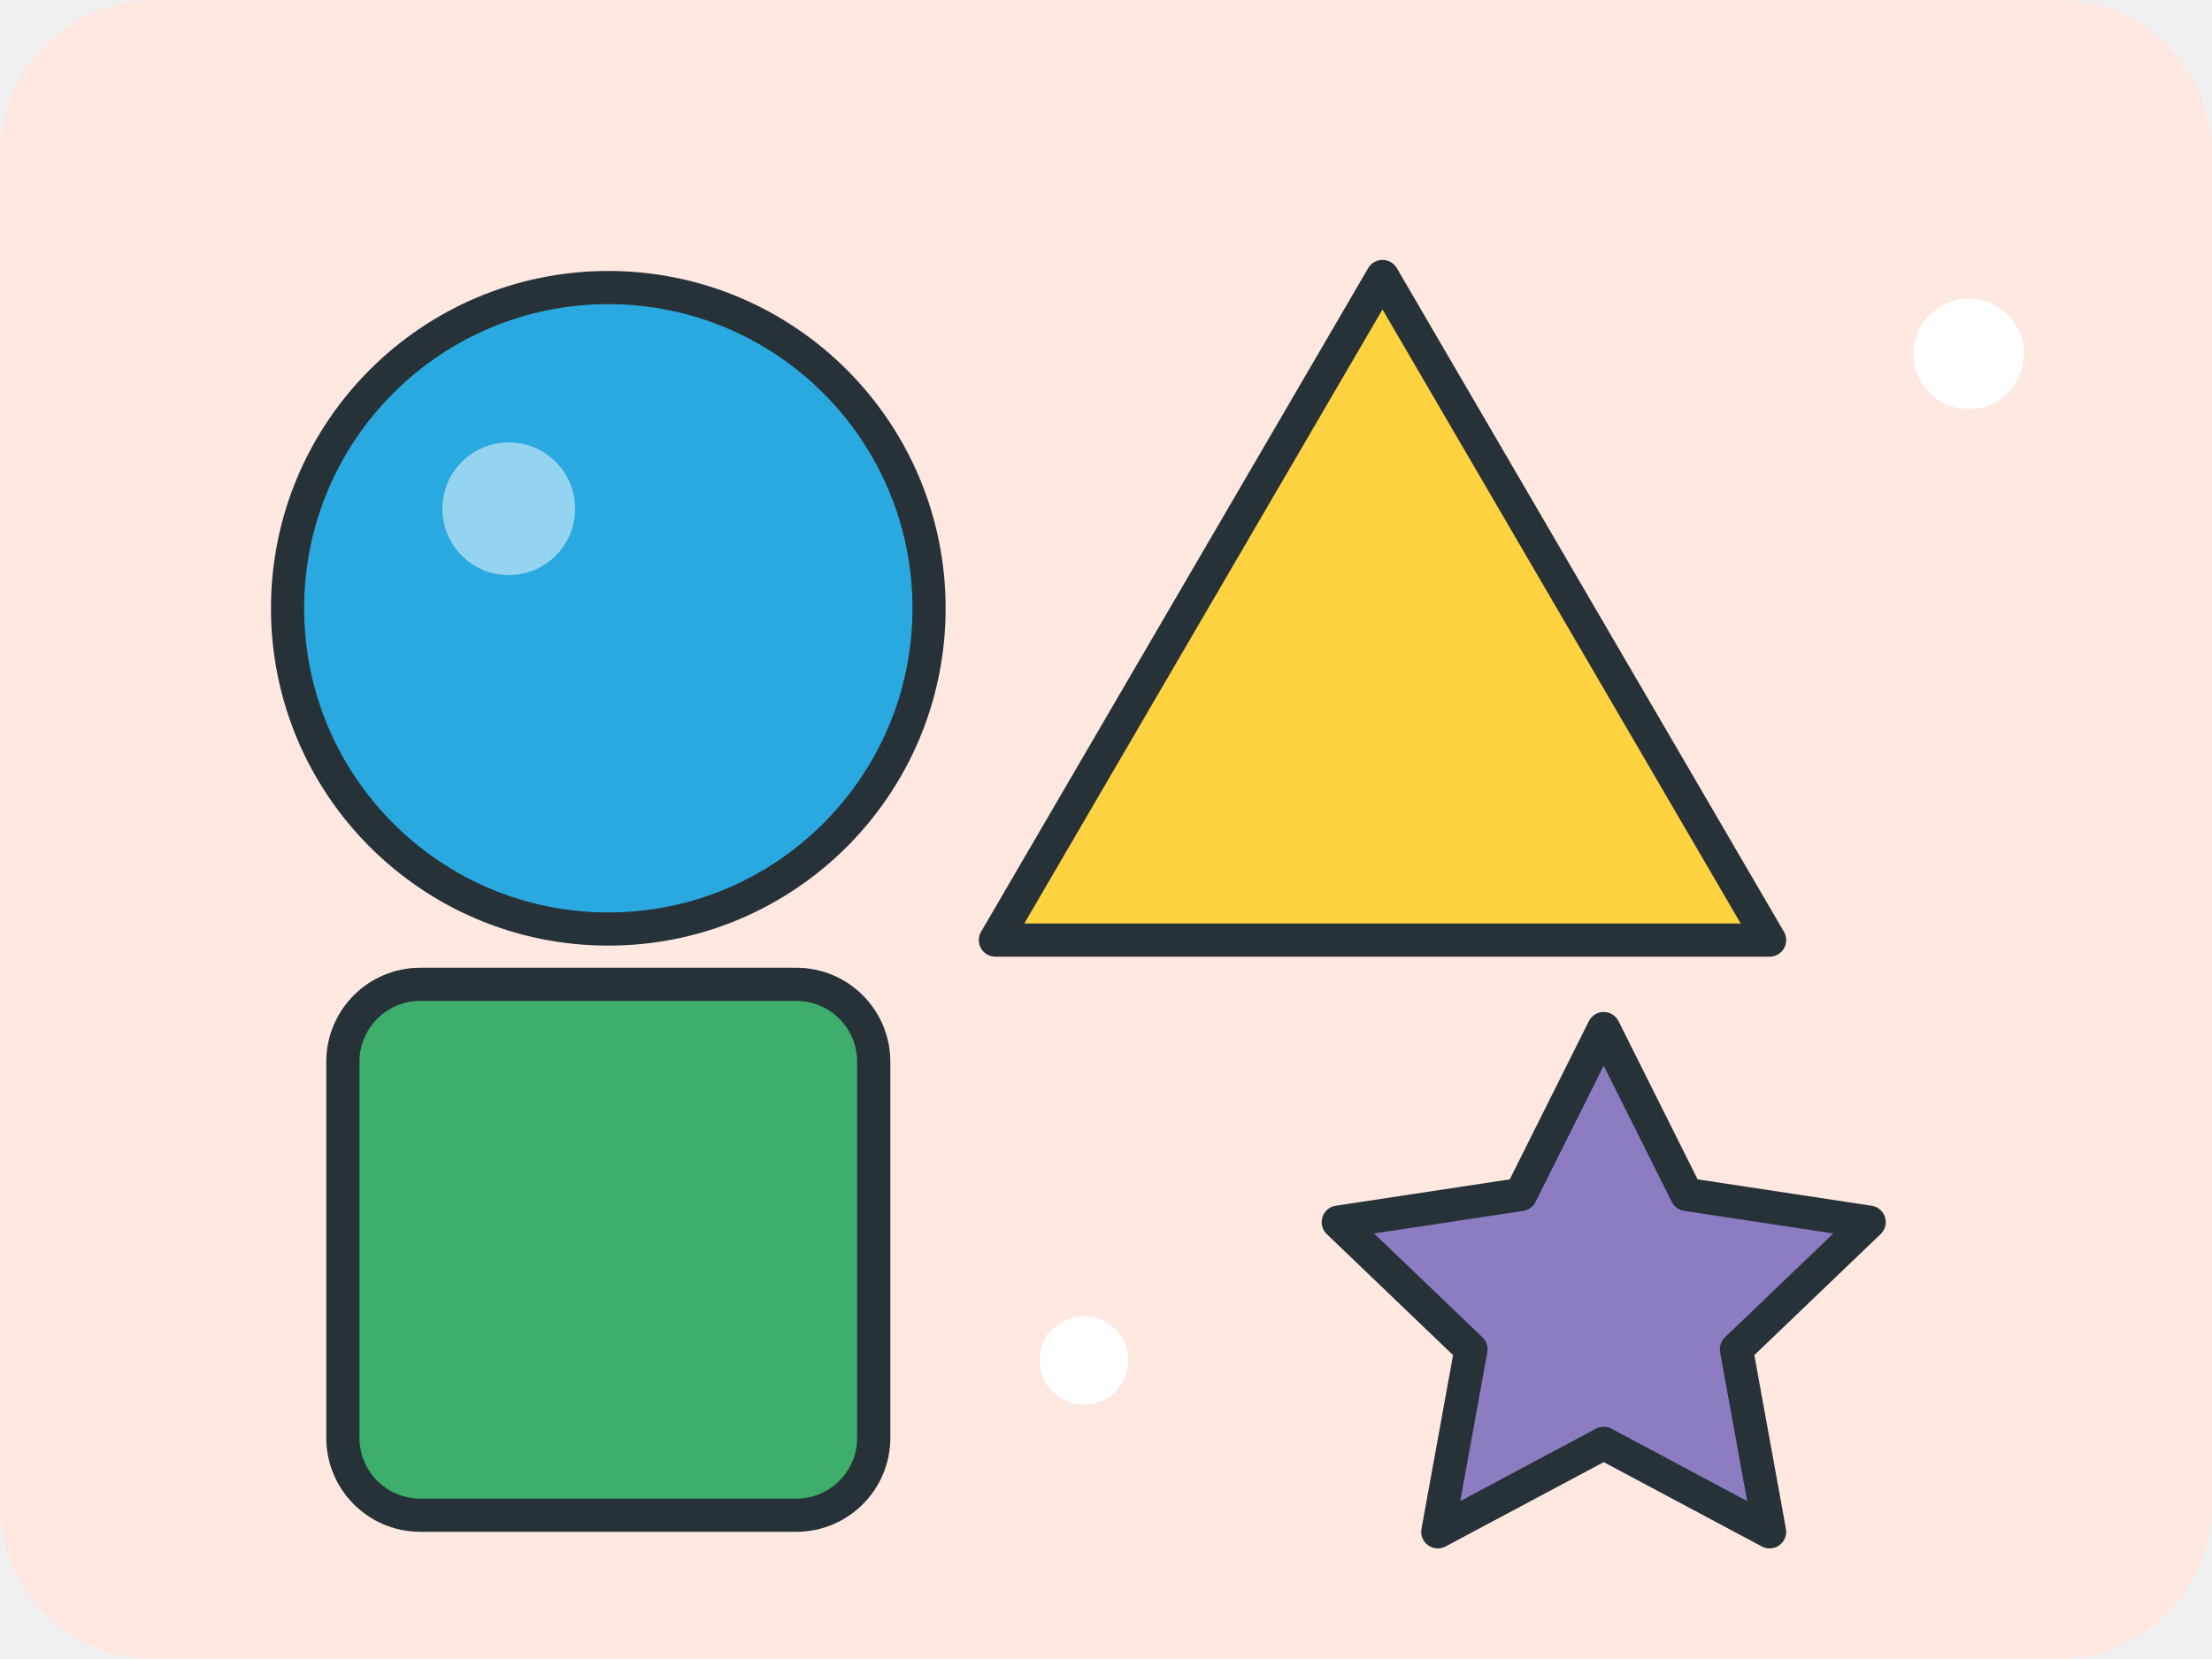
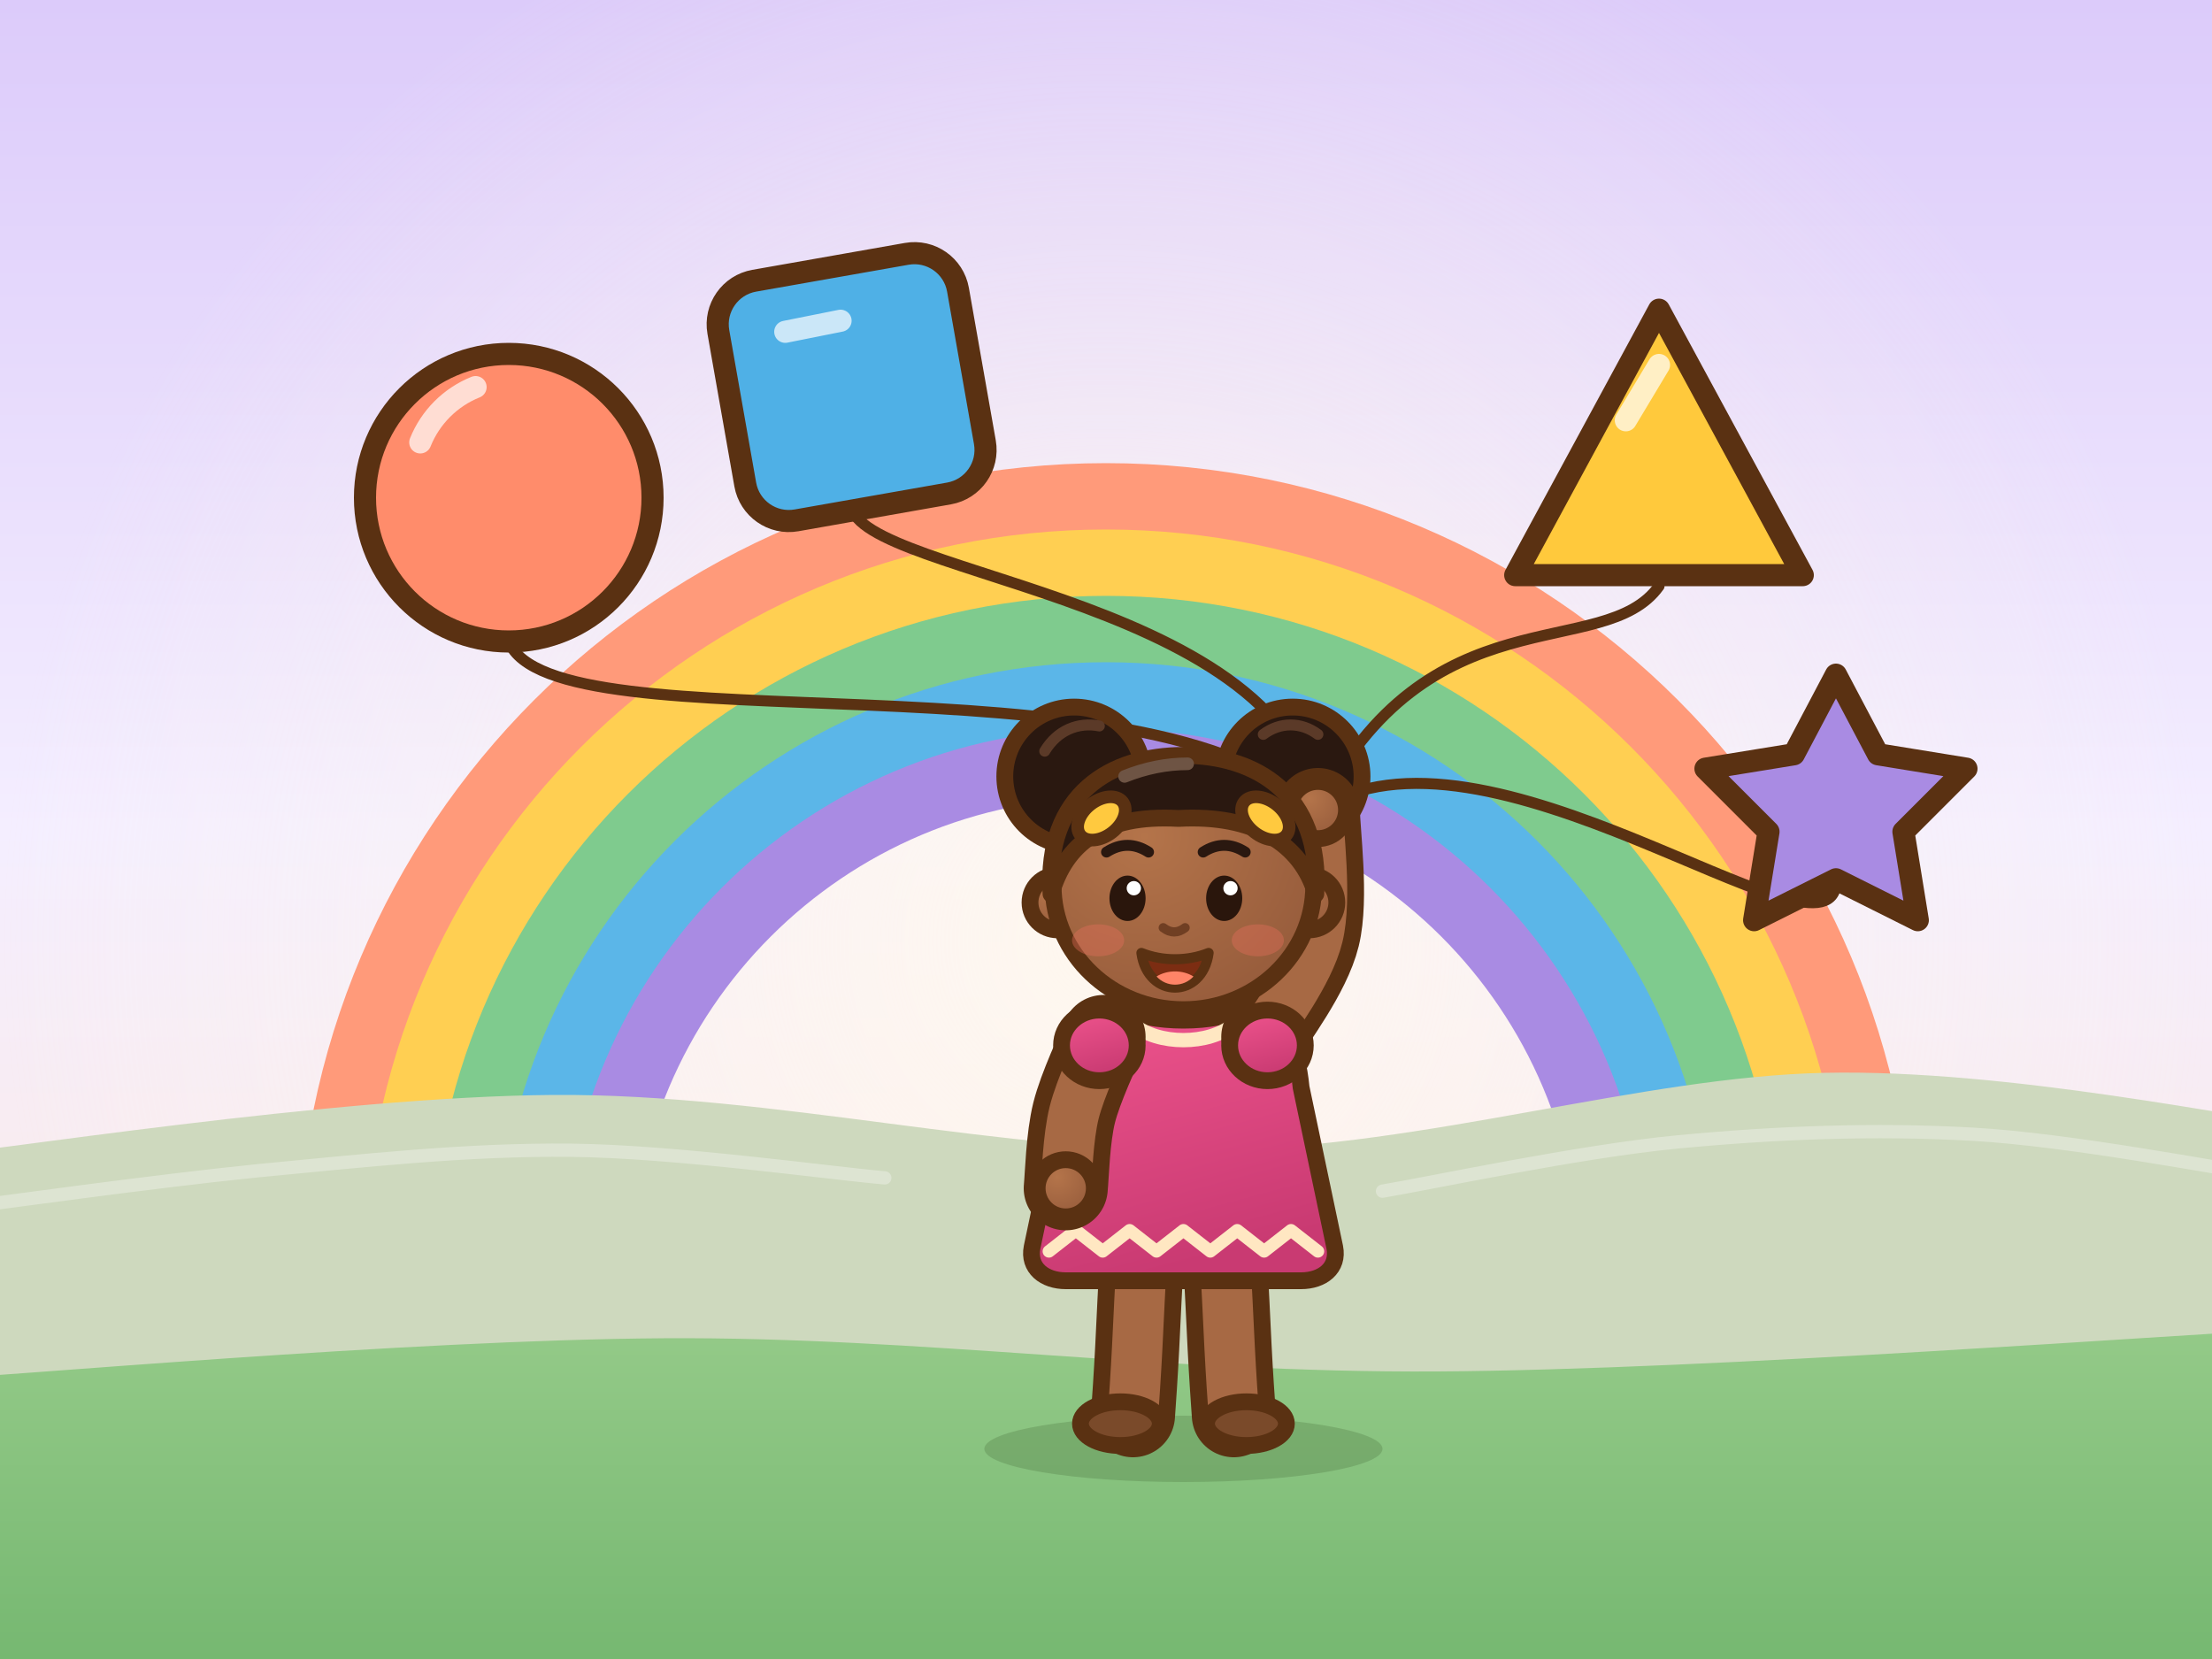
- <svg xmlns="http://www.w3.org/2000/svg" viewBox="0 0 400 300" width="400" height="300">
-   <rect width="400" height="300" rx="28" fill="#FFE8DF" />
-   <g stroke="#263238" stroke-width="6" stroke-linejoin="round">
-     <circle cx="110" cy="110" r="58" fill="#29A9E0" />
-     <path d="M250 50L320 170H180Z" fill="#FFD23F" />
-     <rect x="62" y="178" width="96" height="96" rx="14" fill="#3DAE6B" />
-     <path d="M290 186l15 30 33 5-24 23 6 33-30-16-30 16 6-33-24-23 33-5z" fill="#8E7CC3" />
+ <svg xmlns="http://www.w3.org/2000/svg" viewBox="0 0 400 300" width="400" height="300" preserveAspectRatio="xMidYMid slice">
+   <defs>
+     <linearGradient id="psky" x1="0" y1="0" x2="0" y2="1">
+       <stop offset="0" stop-color="#DCCBFA" />
+       <stop offset="0.5" stop-color="#F4EEFF" />
+       <stop offset="1" stop-color="#FFE8DA" />
+     </linearGradient>
+     <radialGradient id="pglow" cx="0.5" cy="0.5" r="0.5">
+       <stop offset="0" stop-color="#FFF8EE" stop-opacity="0.95" />
+       <stop offset="0.5" stop-color="#FFF8EE" stop-opacity="0.4" />
+       <stop offset="1" stop-color="#FFF8EE" stop-opacity="0" />
+     </radialGradient>
+     <linearGradient id="pnear" x1="0" y1="230" x2="0" y2="300" gradientUnits="userSpaceOnUse">
+       <stop offset="0" stop-color="#99cd8c" />
+       <stop offset="1" stop-color="#76b871" />
+     </linearGradient>
+     <radialGradient id="sk-keza" cx="0.35" cy="0.3" r="0.85">
+       <stop offset="0" stop-color="#B4744A" />
+       <stop offset="1" stop-color="#93593A" />
+     </radialGradient>
+     <linearGradient id="kz-dress" x1="0" y1="0" x2="0.3" y2="1">
+       <stop offset="0" stop-color="#F0558E" />
+       <stop offset="1" stop-color="#C93A72" />
+     </linearGradient>
+   </defs>
+   <rect width="400" height="300" fill="url(#psky)" />
+   <circle cx="200" cy="170" r="200" fill="url(#pglow)" />
+   <path d="M60 230A140 140 0 0 1 340 230" fill="none" stroke="#FF9A7A" stroke-width="12.5" />
+   <path d="M72 230A128 128 0 0 1 328 230" fill="none" stroke="#FFCF52" stroke-width="12.5" />
+   <path d="M84 230A116 116 0 0 1 316 230" fill="none" stroke="#7FCB8E" stroke-width="12.5" />
+   <path d="M96 230A104 104 0 0 1 304 230" fill="none" stroke="#5BB6E8" stroke-width="12.5" />
+   <path d="M108 230A92 92 0 0 1 292 230" fill="none" stroke="#A98BE3" stroke-width="12.5" />
+   <path d="M-20 210c20-2 80-11.7 120-12c40-.3 81.7 10.7 120 10c38.3-.7 76.7-13.3 110-14c33.3-.7 75 8.3 90 10V300H-20Z" fill="#ced9be" />
+   <path d="M-10 218.8c9.4-1.2 37.8-5.2 56.7-7.1c18.9-1.8 37.7-3.9 56.6-3.7c18.9.2 47.3 4.2 56.7 5M250 215.4c8.9-1.5 35.6-7.2 53.3-8.9c17.8-1.7 35.6-2.4 53.4-1.4c17.7 1 44.4 6.2 53.3 7.5" fill="none" stroke="#dde4d2" stroke-width="2.4" stroke-linecap="round" />
+   <path d="M-20 250c23.3-1.3 93.3-7.7 140-8c46.7-.3 90 6.3 140 6c50-.3 133.3-6.7 160-8V300H-20Z" fill="url(#pnear)" />
+   <ellipse cx="214" cy="262" rx="36" ry="6" fill="#2E4A1E" opacity="0.2" />
+   <path d="M238.3 146.5C208.3 116.5 100 136 92 116M238.3 146.5C232.3 106.5 150 104 154 90M238.3 146.5C258.3 106.5 290 120 300 106M238.3 146.5C268.3 126.5 330 176 332 160" fill="none" stroke="#5A3112" stroke-width="2" stroke-linecap="round" />
+   <g stroke="#5A3112" stroke-width="4" stroke-linejoin="round">
+     <circle cx="92" cy="90" r="26" fill="#FF8C6B" />
+     <rect x="132" y="48" width="44" height="44" rx="8" fill="#4FB0E6" transform="rotate(-10 154 70)" />
+     <path d="M300 56L326 104H274Z" fill="#FFC93C" />
+     <path d="M332 122l7.6 14.4 16 2.6-11.4 11.4 2.6 16-14.8-7.4-14.8 7.4 2.6-16-11.4-11.4 16-2.6Z" fill="#A98BE3" />
  </g>
-   <g fill="#FFFFFF">
-     <circle cx="92" cy="92" r="12" opacity=".5" />
-     <circle cx="196" cy="246" r="8" />
-     <circle cx="356" cy="64" r="10" />
+   <g fill="none" stroke="#fff" stroke-width="4" stroke-linecap="round" opacity=".7">
+     <path d="M76 80a18 18 0 0 1 10-10" />
+     <path d="M142 60l10-2" />
+     <path d="M294 76l6-10" />
+   </g>
+   <g transform="translate(214 262) scale(0.76 0.76)">
+     <g fill="#2A1810" stroke="#5A3112" stroke-width="4">
+       <circle cx="-26" cy="-160" r="16.5" />
+       <circle cx="26" cy="-160" r="16.5" />
+     </g>
+     <path d="M-33 -166c3-5 8-7 13-6M19 -170c4-3 9-3 13 0" fill="none" stroke="#5B3A28" stroke-width="2.6" stroke-linecap="round" />
+     <path d="M-10-44c-.2 3.3-.7 14-1 20c-.3 6-.8 13.3-1 16" fill="none" stroke="#5A3112" stroke-width="20" stroke-linecap="round" stroke-linejoin="round" />
+     <path d="M-10-44c-.2 3.3-.7 14-1 20c-.3 6-.8 13.3-1 16" fill="none" stroke="#a76944" stroke-width="12" stroke-linecap="round" stroke-linejoin="round" />
+     <path d="M10-44c.2 3.3.7 14 1 20c.3 6 .8 13.3 1 16" fill="none" stroke="#5A3112" stroke-width="20" stroke-linecap="round" stroke-linejoin="round" />
+     <path d="M10-44c.2 3.3.7 14 1 20c.3 6 .8 13.3 1 16" fill="none" stroke="#a76944" stroke-width="12" stroke-linecap="round" stroke-linejoin="round" />
+     <ellipse cx="-15" cy="-6" rx="9.5" ry="5.2" fill="#7A4A2A" stroke="#5A3112" stroke-width="4" />
+     <ellipse cx="15" cy="-6" rx="9.5" ry="5.2" fill="#7A4A2A" stroke="#5A3112" stroke-width="4" />
+     <path d="M-15 -105C-24 -103-27-96-28-86L-36 -48C-37 -43-33 -40-28 -40H28C33 -40 37 -43 36 -48L28-86C27-96 24-103 15-105C8-101-8-101-15-105Z" fill="url(#kz-dress)" stroke="#5A3112" stroke-width="4" stroke-linejoin="round" />
+     <path d="M-32 -47L-25.6 -52L-19.2 -47L-12.8 -52L-6.4 -47L0 -52L6.4 -47L12.8 -52L19.2 -47L25.6 -52L32 -47" fill="none" stroke="#FFE7C2" stroke-width="3" stroke-linejoin="round" stroke-linecap="round" />
+     <path d="M-12 -101C-6-96 6-96 12-101" fill="none" stroke="#FFE7C2" stroke-width="3.4" stroke-linecap="round" />
+     <path d="M-20 -88C-22 -78-24 -68-26 -60" fill="none" stroke="#fff" stroke-width="3.6" stroke-linecap="round" opacity=".45" />
+     <path d="M-19-98c-1.2 3-5.5 12-7 18c-1.5 6-1.7 15-2 18" fill="none" stroke="#5A3112" stroke-width="20" stroke-linecap="round" stroke-linejoin="round" />
+     <path d="M-19-98c-1.2 3-5.5 12-7 18c-1.5 6-1.7 15-2 18" fill="none" stroke="#a76944" stroke-width="12" stroke-linecap="round" stroke-linejoin="round" />
+     <path d="M19-98c2.2-4 10.8-15 13-24c2.2-9 0-25 0-30" fill="none" stroke="#5A3112" stroke-width="20" stroke-linecap="round" stroke-linejoin="round" />
+     <path d="M19-98c2.2-4 10.8-15 13-24c2.2-9 0-25 0-30" fill="none" stroke="#a76944" stroke-width="12" stroke-linecap="round" stroke-linejoin="round" />
+     <circle cx="-28" cy="-62" r="6.8" fill="url(#sk-keza)" stroke="#5A3112" stroke-width="4" />
+     <circle cx="32" cy="-152" r="6.8" fill="url(#sk-keza)" stroke="#5A3112" stroke-width="4" />
+     <g fill="url(#kz-dress)" stroke="#5A3112" stroke-width="4">
+       <ellipse cx="-20" cy="-96" rx="9" ry="8.4" />
+       <ellipse cx="20" cy="-96" rx="9" ry="8.4" />
+     </g>
+     <g fill="url(#sk-keza)" stroke="#5A3112" stroke-width="4">
+       <circle cx="-30" cy="-130" r="6.5" />
+       <circle cx="30" cy="-130" r="6.5" />
+       <ellipse cx="0" cy="-134" rx="31" ry="29.5" />
+     </g>
+     <path d="M-31.5 -132C-33 -156-17 -165 0 -165C17 -165 33 -156 31.5 -132C28 -144 16.8 -151 -1.2 -150C-19.2 -151-28 -144-31.5 -132Z" fill="#2A1810" stroke="#5A3112" stroke-width="4" stroke-linejoin="round" />
+     <g fill="#FFC93F" stroke="#5A3112" stroke-width="3">
+       <ellipse cx="-19.5" cy="-150" rx="6.4" ry="4.2" transform="rotate(-38 -19.5 -150)" />
+       <ellipse cx="19.5" cy="-150" rx="6.4" ry="4.2" transform="rotate(38 19.5 -150)" />
+     </g>
+     <path d="M-14 -160C-9 -162-4 -163 1 -163" fill="none" stroke="#6E5444" stroke-width="3" stroke-linecap="round" />
+     <ellipse cx="-13.3" cy="-131" rx="4.3" ry="5.4" fill="#2A160C" />
+     <circle cx="-11.8" cy="-133.4" r="1.7" fill="#fff" />
+     <ellipse cx="9.7" cy="-131" rx="4.3" ry="5.4" fill="#2A160C" />
+     <circle cx="11.2" cy="-133.4" r="1.7" fill="#fff" />
+     <path d="M-18.3 -142q5 -3.2 10 0M4.7 -142q5 -3.2 10 0" fill="none" stroke="#2A1810" stroke-width="2.6" stroke-linecap="round" />
+     <g fill="#E86F5C" opacity=".38">
+       <ellipse cx="-20.3" cy="-121" rx="6.2" ry="3.8" />
+       <ellipse cx="17.7" cy="-121" rx="6.2" ry="3.8" />
+     </g>
+     <path d="M-4.8 -124q2.6 2 5.2 0" fill="none" stroke="#5A2E16" stroke-width="2.2" stroke-linecap="round" opacity=".7" />
+     <path d="M-10 -118c1.5 11 14.5 11 16 0c-5 2-11 2-16 0Z" fill="#7C2D12" stroke="#5A3112" stroke-width="2.4" stroke-linejoin="round" />
+     <path d="M-6.4 -112.4c2.6-1.6 6.2-1.6 8.8 0c-2.4 2.6-6.4 2.6-8.8 0Z" fill="#FF8467" />
  </g>
</svg>
